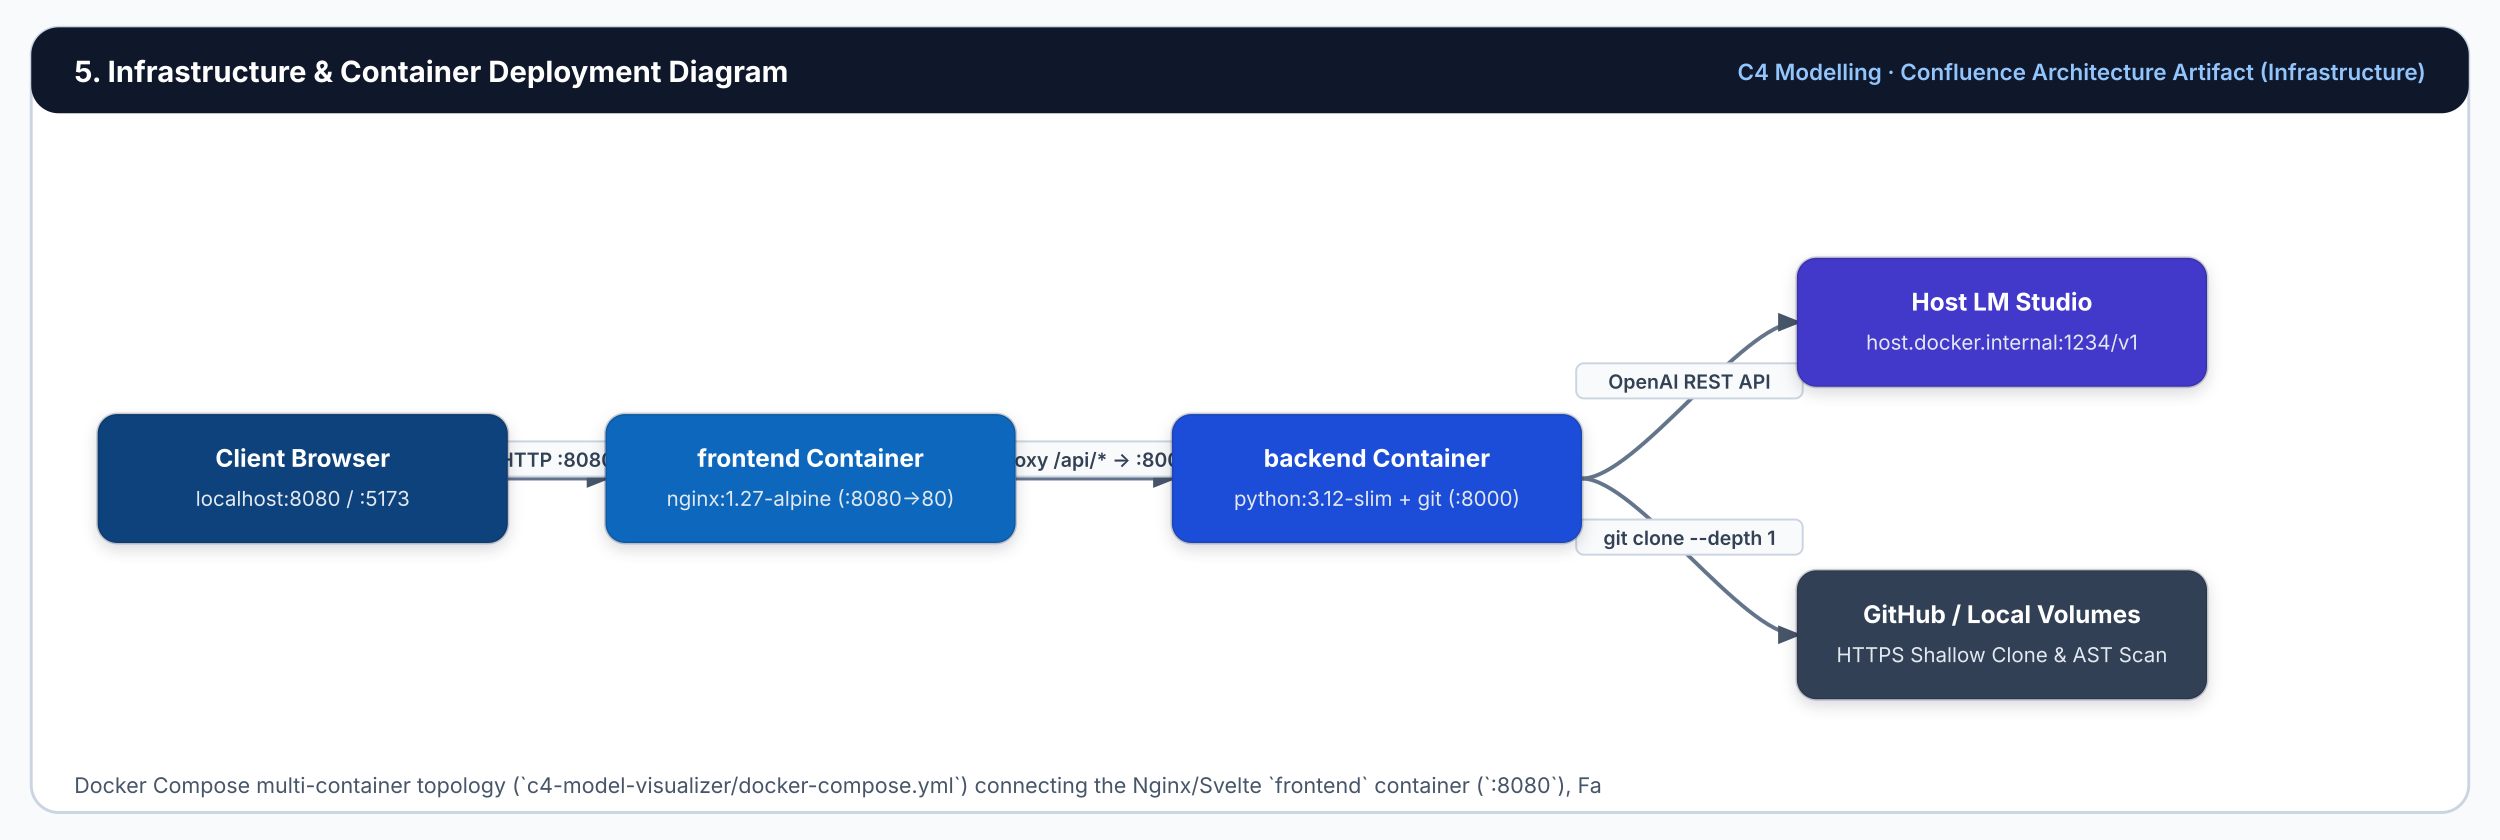
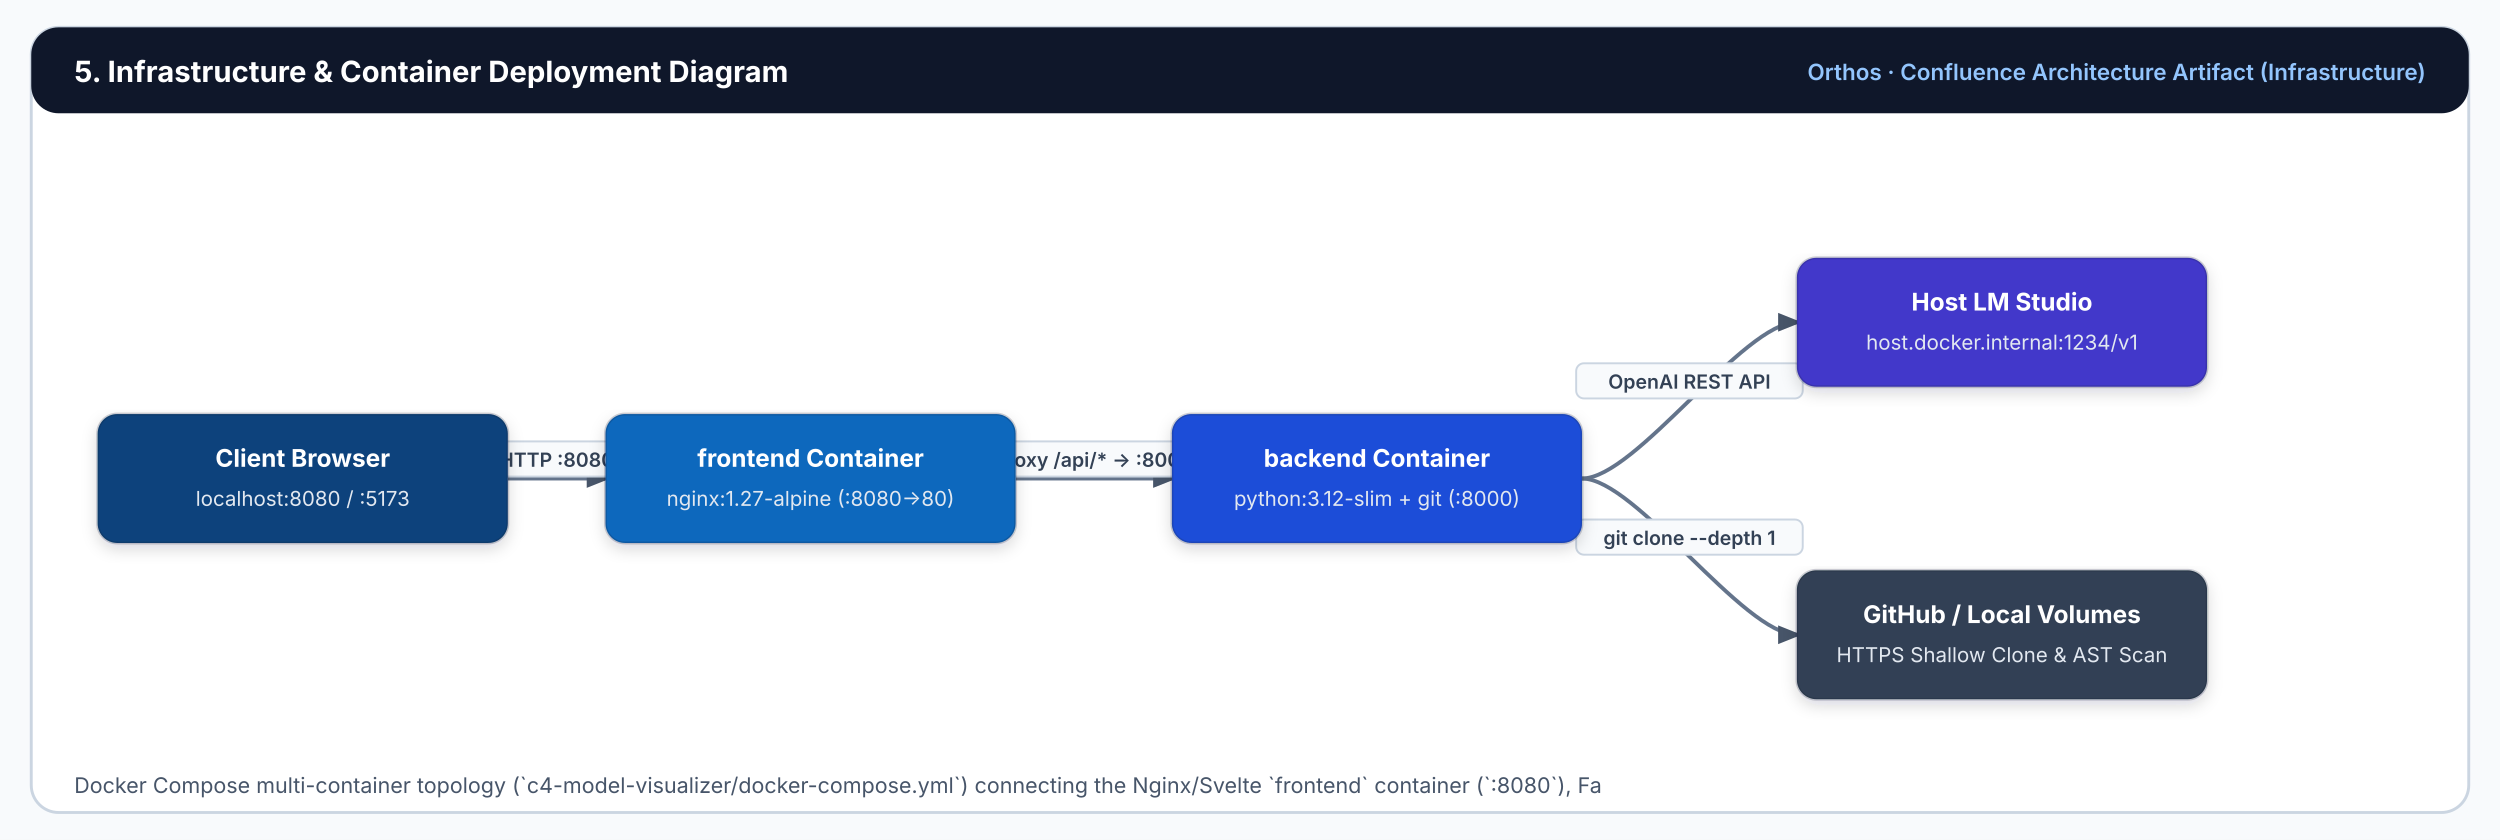
<svg xmlns="http://www.w3.org/2000/svg" width="1280" height="430" viewBox="0 0 1280 430">
  <defs>
    <marker id="arrow" viewBox="0 0 10 10" refX="8" refY="5" markerWidth="6" markerHeight="6" orient="auto-start-reverse">
      <path d="M 0 1 L 10 5 L 0 9 z" fill="#475569" />
    </marker>
    <filter id="shadow" x="-8%" y="-8%" width="116%" height="124%">
      <feDropShadow dx="0" dy="3" stdDeviation="4" flood-color="#0f172a" flood-opacity="0.16" />
    </filter>
  </defs>
  <rect width="1280" height="430" fill="#f8fafc" />
  <rect x="16" y="14" width="1248" height="402" rx="14" fill="#ffffff" stroke="#cbd5e1" stroke-width="1.5" />
  <rect x="16" y="14" width="1248" height="44" rx="14" fill="#0f172a" />
  <text x="38" y="42" font-family="Inter, -apple-system, BlinkMacSystemFont, sans-serif" font-size="15" font-weight="700" fill="#ffffff">5. Infrastructure &amp; Container Deployment Diagram</text>
-   <text x="1242" y="41" text-anchor="end" font-family="Inter, -apple-system, BlinkMacSystemFont, sans-serif" font-size="11.5" font-weight="600" fill="#93c5fd">C4 Modelling · Confluence Architecture Artifact (Infrastructure)</text>
+   <text x="1242" y="41" text-anchor="end" font-family="Inter, -apple-system, BlinkMacSystemFont, sans-serif" font-size="11.5" font-weight="600" fill="#93c5fd">Orthos · Confluence Architecture Artifact (Infrastructure)</text>
  <g transform="translate(0, 22)">
    <path d="M 260 223 C 272.5 223, 297.5 223, 310 223" fill="none" stroke="#64748b" stroke-width="2" marker-end="url(#arrow)" />
    <rect x="227.0" y="204.0" width="116" height="18" rx="4" fill="#f8fafc" stroke="#cbd5e1" stroke-width="1" />
    <text x="285.0" y="217.0" text-anchor="middle" font-family="Inter, -apple-system, BlinkMacSystemFont, sans-serif" font-size="10" font-weight="600" fill="#334155">HTTP :8080</text>
    <path d="M 520 223 C 540.0 223, 580.0 223, 600 223" fill="none" stroke="#64748b" stroke-width="2" marker-end="url(#arrow)" />
    <rect x="502.0" y="204.0" width="116" height="18" rx="4" fill="#f8fafc" stroke="#cbd5e1" stroke-width="1" />
    <text x="560.0" y="217.0" text-anchor="middle" font-family="Inter, -apple-system, BlinkMacSystemFont, sans-serif" font-size="10" font-weight="600" fill="#334155">Proxy /api/* -&gt; :8000</text>
    <path d="M 810 223 C 837.5 223, 892.5 143, 920 143" fill="none" stroke="#64748b" stroke-width="2" marker-end="url(#arrow)" />
    <rect x="807.0" y="164.0" width="116" height="18" rx="4" fill="#f8fafc" stroke="#cbd5e1" stroke-width="1" />
    <text x="865.0" y="177.0" text-anchor="middle" font-family="Inter, -apple-system, BlinkMacSystemFont, sans-serif" font-size="10" font-weight="600" fill="#334155">OpenAI REST API</text>
    <path d="M 810 223 C 837.5 223, 892.5 303, 920 303" fill="none" stroke="#64748b" stroke-width="2" marker-end="url(#arrow)" />
    <rect x="807.0" y="244.0" width="116" height="18" rx="4" fill="#f8fafc" stroke="#cbd5e1" stroke-width="1" />
    <text x="865.0" y="257.0" text-anchor="middle" font-family="Inter, -apple-system, BlinkMacSystemFont, sans-serif" font-size="10" font-weight="600" fill="#334155">git clone --depth 1</text>
    <g transform="translate(50,190)">
      <rect width="210" height="66" rx="10" fill="#08427b" stroke="#0f172a" stroke-opacity="0.18" stroke-width="1.5" filter="url(#shadow)" />
      <text x="105.0" y="27" text-anchor="middle" font-family="Inter, -apple-system, BlinkMacSystemFont, sans-serif" font-size="12.5" font-weight="700" fill="#ffffff">Client Browser</text>
      <text x="105.0" y="47" text-anchor="middle" font-family="Inter, -apple-system, BlinkMacSystemFont, sans-serif" font-size="10.5" fill="#e2e8f0">localhost:8080 / :5173</text>
    </g>
    <g transform="translate(310,190)">
      <rect width="210" height="66" rx="10" fill="#1168bd" stroke="#0f172a" stroke-opacity="0.18" stroke-width="1.5" filter="url(#shadow)" />
      <text x="105.0" y="27" text-anchor="middle" font-family="Inter, -apple-system, BlinkMacSystemFont, sans-serif" font-size="12.5" font-weight="700" fill="#ffffff">frontend Container</text>
      <text x="105.0" y="47" text-anchor="middle" font-family="Inter, -apple-system, BlinkMacSystemFont, sans-serif" font-size="10.5" fill="#e2e8f0">nginx:1.27-alpine (:8080-&gt;80)</text>
    </g>
    <g transform="translate(600,190)">
      <rect width="210" height="66" rx="10" fill="#1d4ed8" stroke="#0f172a" stroke-opacity="0.18" stroke-width="1.5" filter="url(#shadow)" />
      <text x="105.0" y="27" text-anchor="middle" font-family="Inter, -apple-system, BlinkMacSystemFont, sans-serif" font-size="12.5" font-weight="700" fill="#ffffff">backend Container</text>
      <text x="105.0" y="47" text-anchor="middle" font-family="Inter, -apple-system, BlinkMacSystemFont, sans-serif" font-size="10.5" fill="#e2e8f0">python:3.12-slim + git (:8000)</text>
    </g>
    <g transform="translate(920,110)">
      <rect width="210" height="66" rx="10" fill="#4338ca" stroke="#0f172a" stroke-opacity="0.18" stroke-width="1.5" filter="url(#shadow)" />
      <text x="105.0" y="27" text-anchor="middle" font-family="Inter, -apple-system, BlinkMacSystemFont, sans-serif" font-size="12.5" font-weight="700" fill="#ffffff">Host LM Studio</text>
      <text x="105.0" y="47" text-anchor="middle" font-family="Inter, -apple-system, BlinkMacSystemFont, sans-serif" font-size="10.5" fill="#e2e8f0">host.docker.internal:1234/v1</text>
    </g>
    <g transform="translate(920,270)">
      <rect width="210" height="66" rx="10" fill="#334155" stroke="#0f172a" stroke-opacity="0.18" stroke-width="1.5" filter="url(#shadow)" />
      <text x="105.0" y="27" text-anchor="middle" font-family="Inter, -apple-system, BlinkMacSystemFont, sans-serif" font-size="12.5" font-weight="700" fill="#ffffff">GitHub / Local Volumes</text>
      <text x="105.0" y="47" text-anchor="middle" font-family="Inter, -apple-system, BlinkMacSystemFont, sans-serif" font-size="10.5" fill="#e2e8f0">HTTPS Shallow Clone &amp; AST Scan</text>
    </g>
  </g>
  <text x="38" y="406" font-family="Inter, -apple-system, BlinkMacSystemFont, sans-serif" font-size="11" fill="#475569">Docker Compose multi-container topology (`c4-model-visualizer/docker-compose.yml`) connecting the Nginx/Svelte `frontend` container (`:8080`), Fa</text>
</svg>
